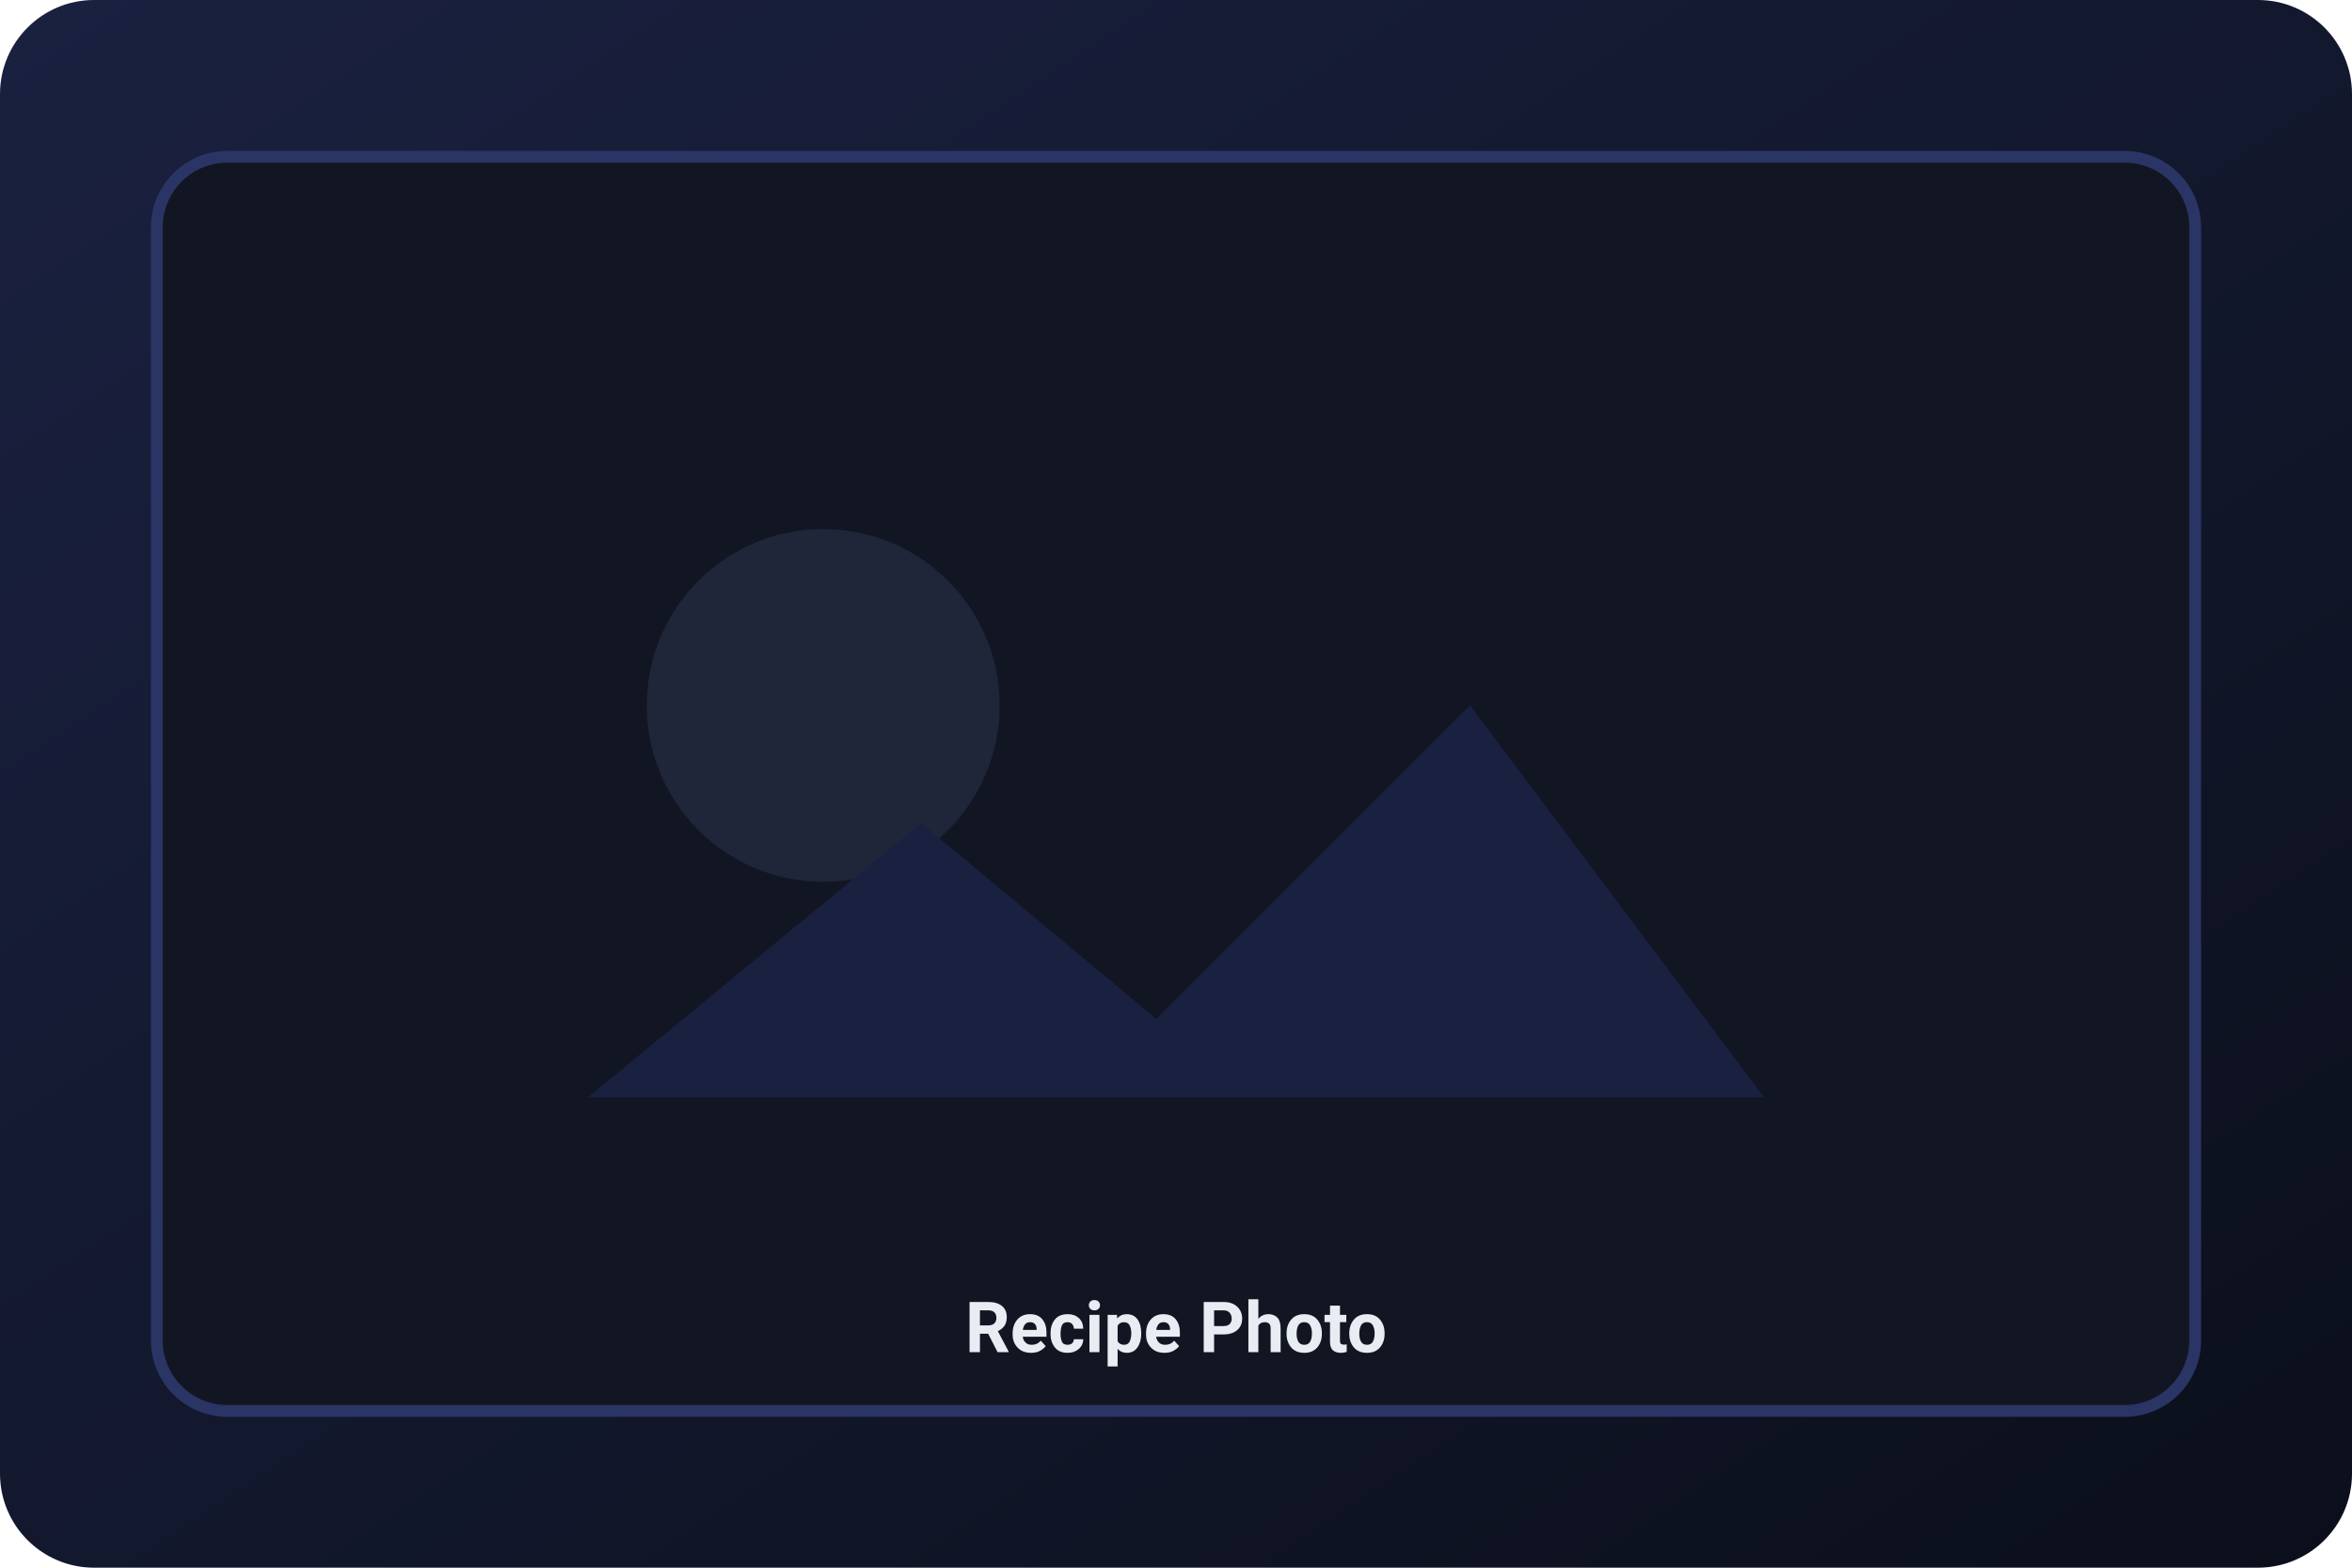
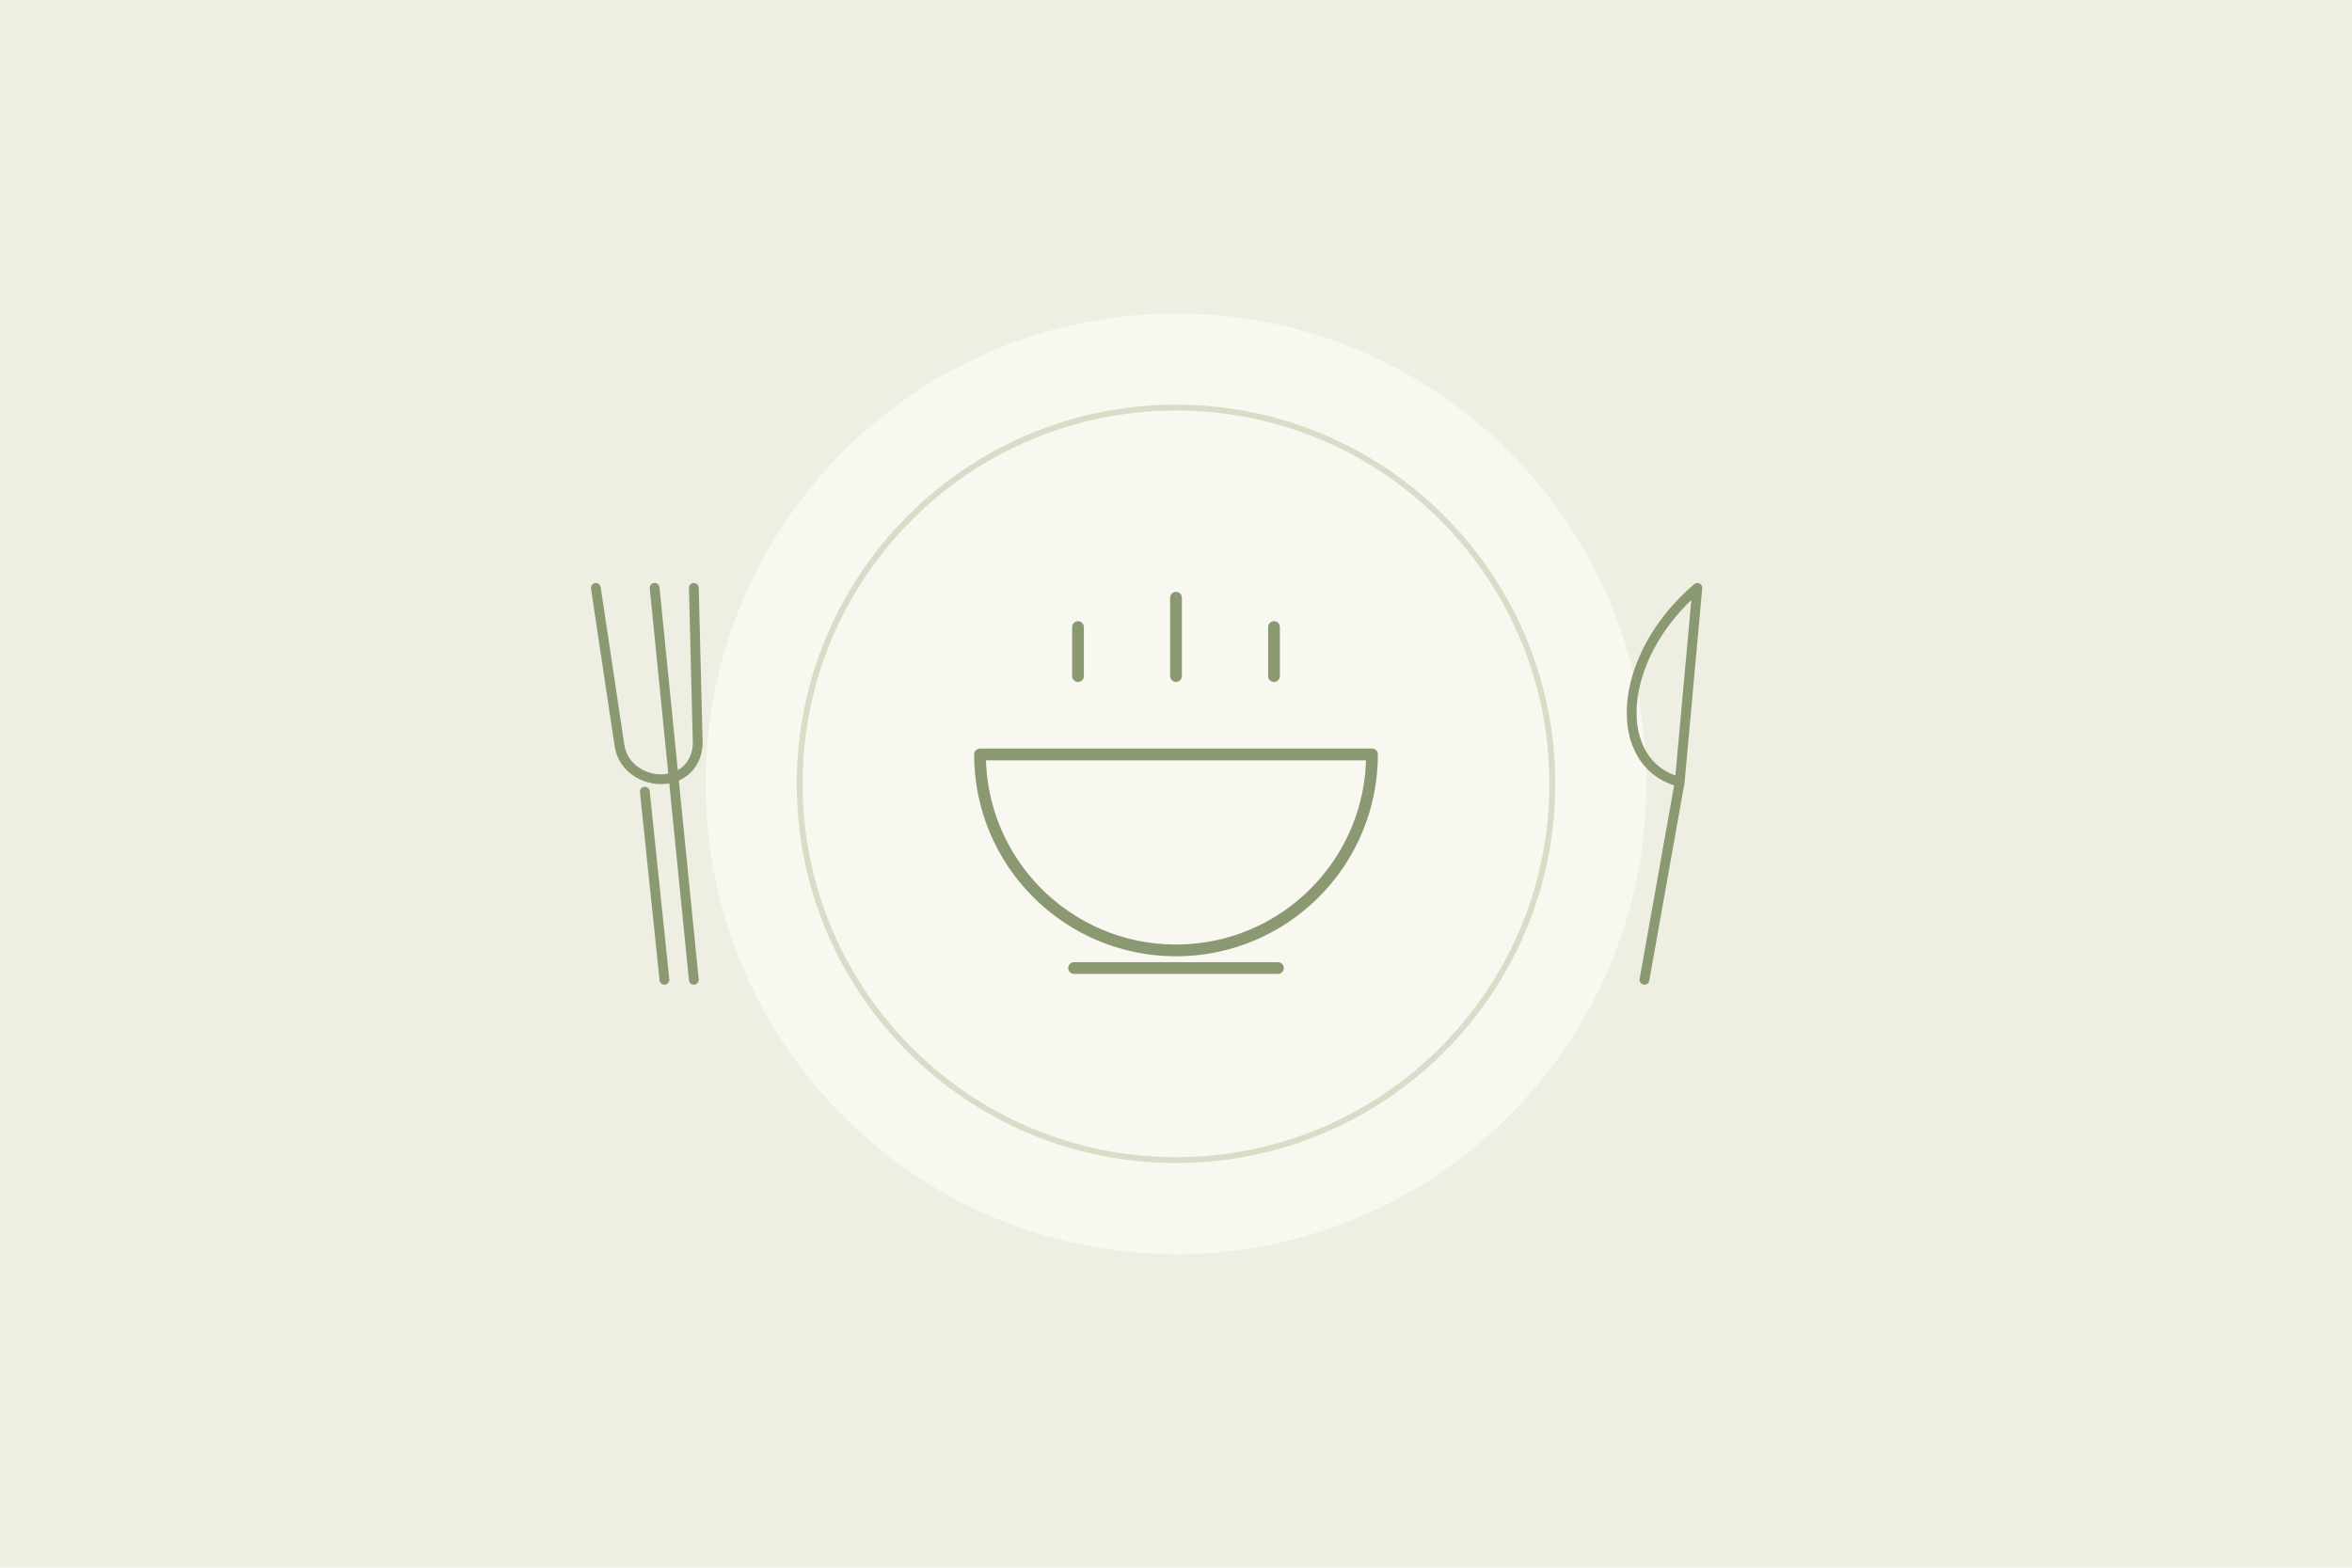
<svg xmlns="http://www.w3.org/2000/svg" width="1200" height="800" viewBox="0 0 1200 800" fill="none">
-   <defs>
-     <linearGradient id="bg" x1="0" y1="0" x2="1" y2="1">
-       <stop offset="0%" stop-color="#1a2140" />
-       <stop offset="100%" stop-color="#0b0f1b" />
-     </linearGradient>
-   </defs>
-   <rect width="1200" height="800" rx="48" fill="url(#bg)" />
-   <rect x="80" y="80" width="1040" height="640" rx="36" fill="#121623" stroke="#2a3566" stroke-width="6" />
-   <circle cx="420" cy="360" r="90" fill="#1f263a" />
-   <path d="M300 560L470 420L590 520L750 360L900 560H300Z" fill="#1a2140" />
-   <text x="600" y="690" text-anchor="middle" fill="#e8ecf3" font-family="system-ui, -apple-system, Segoe UI, Roboto, sans-serif" font-size="36" font-weight="700">
-     Recipe Photo
-   </text>
+   <rect width="1200" height="800" fill="#eeeee3" />
+   <circle cx="600" cy="400" r="240" fill="#f8f8f0" />
+   <circle cx="600" cy="400" r="192" stroke="#d8ddca" stroke-width="3" />
+   <g stroke="#8b9973" stroke-width="6" stroke-linecap="round" stroke-linejoin="round">
+     <path d="M500 385h200a100 100 0 0 1-200 0ZM548 494h104M550 320v25m50-40v40m50-25v25" />
+     <path d="m334 300 20 200m-50-200 12 80c3 22 38 25 40 0l-2-80m-25 104 10 96M866 300c-42 36-44 90-9 99l-18 101m27-200-9 99" stroke-width="5" />
+   </g>
</svg>
